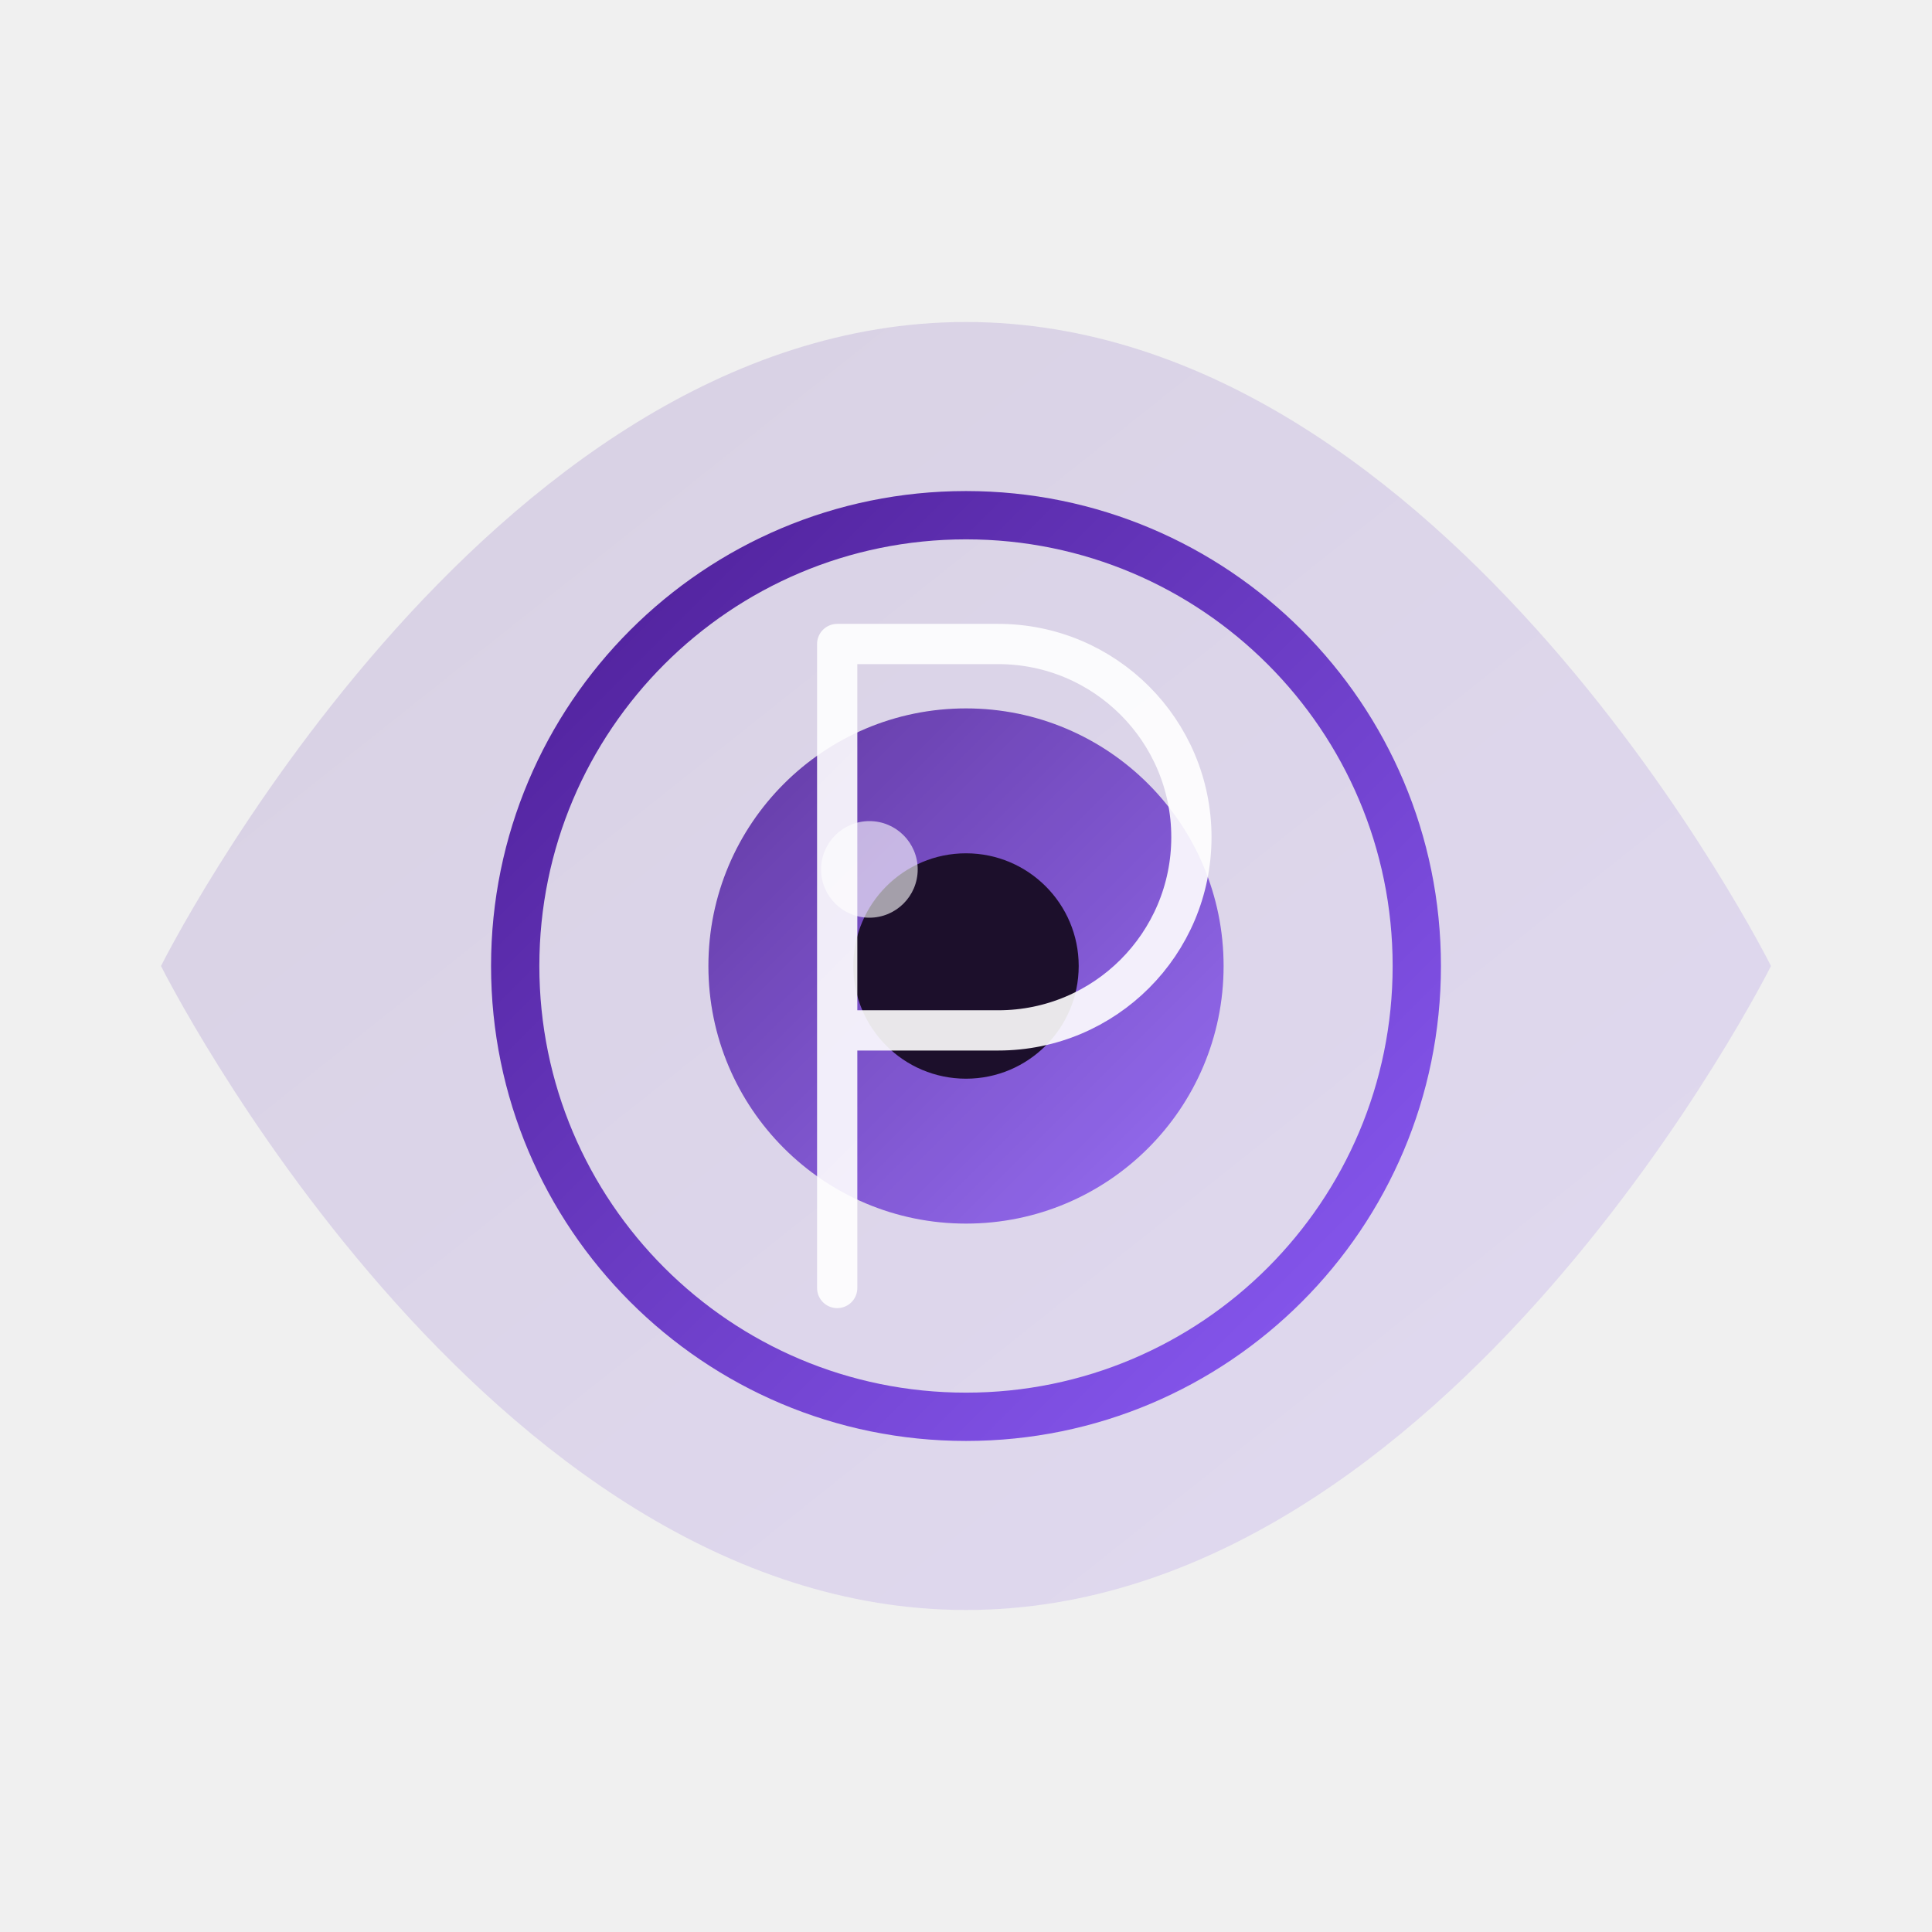
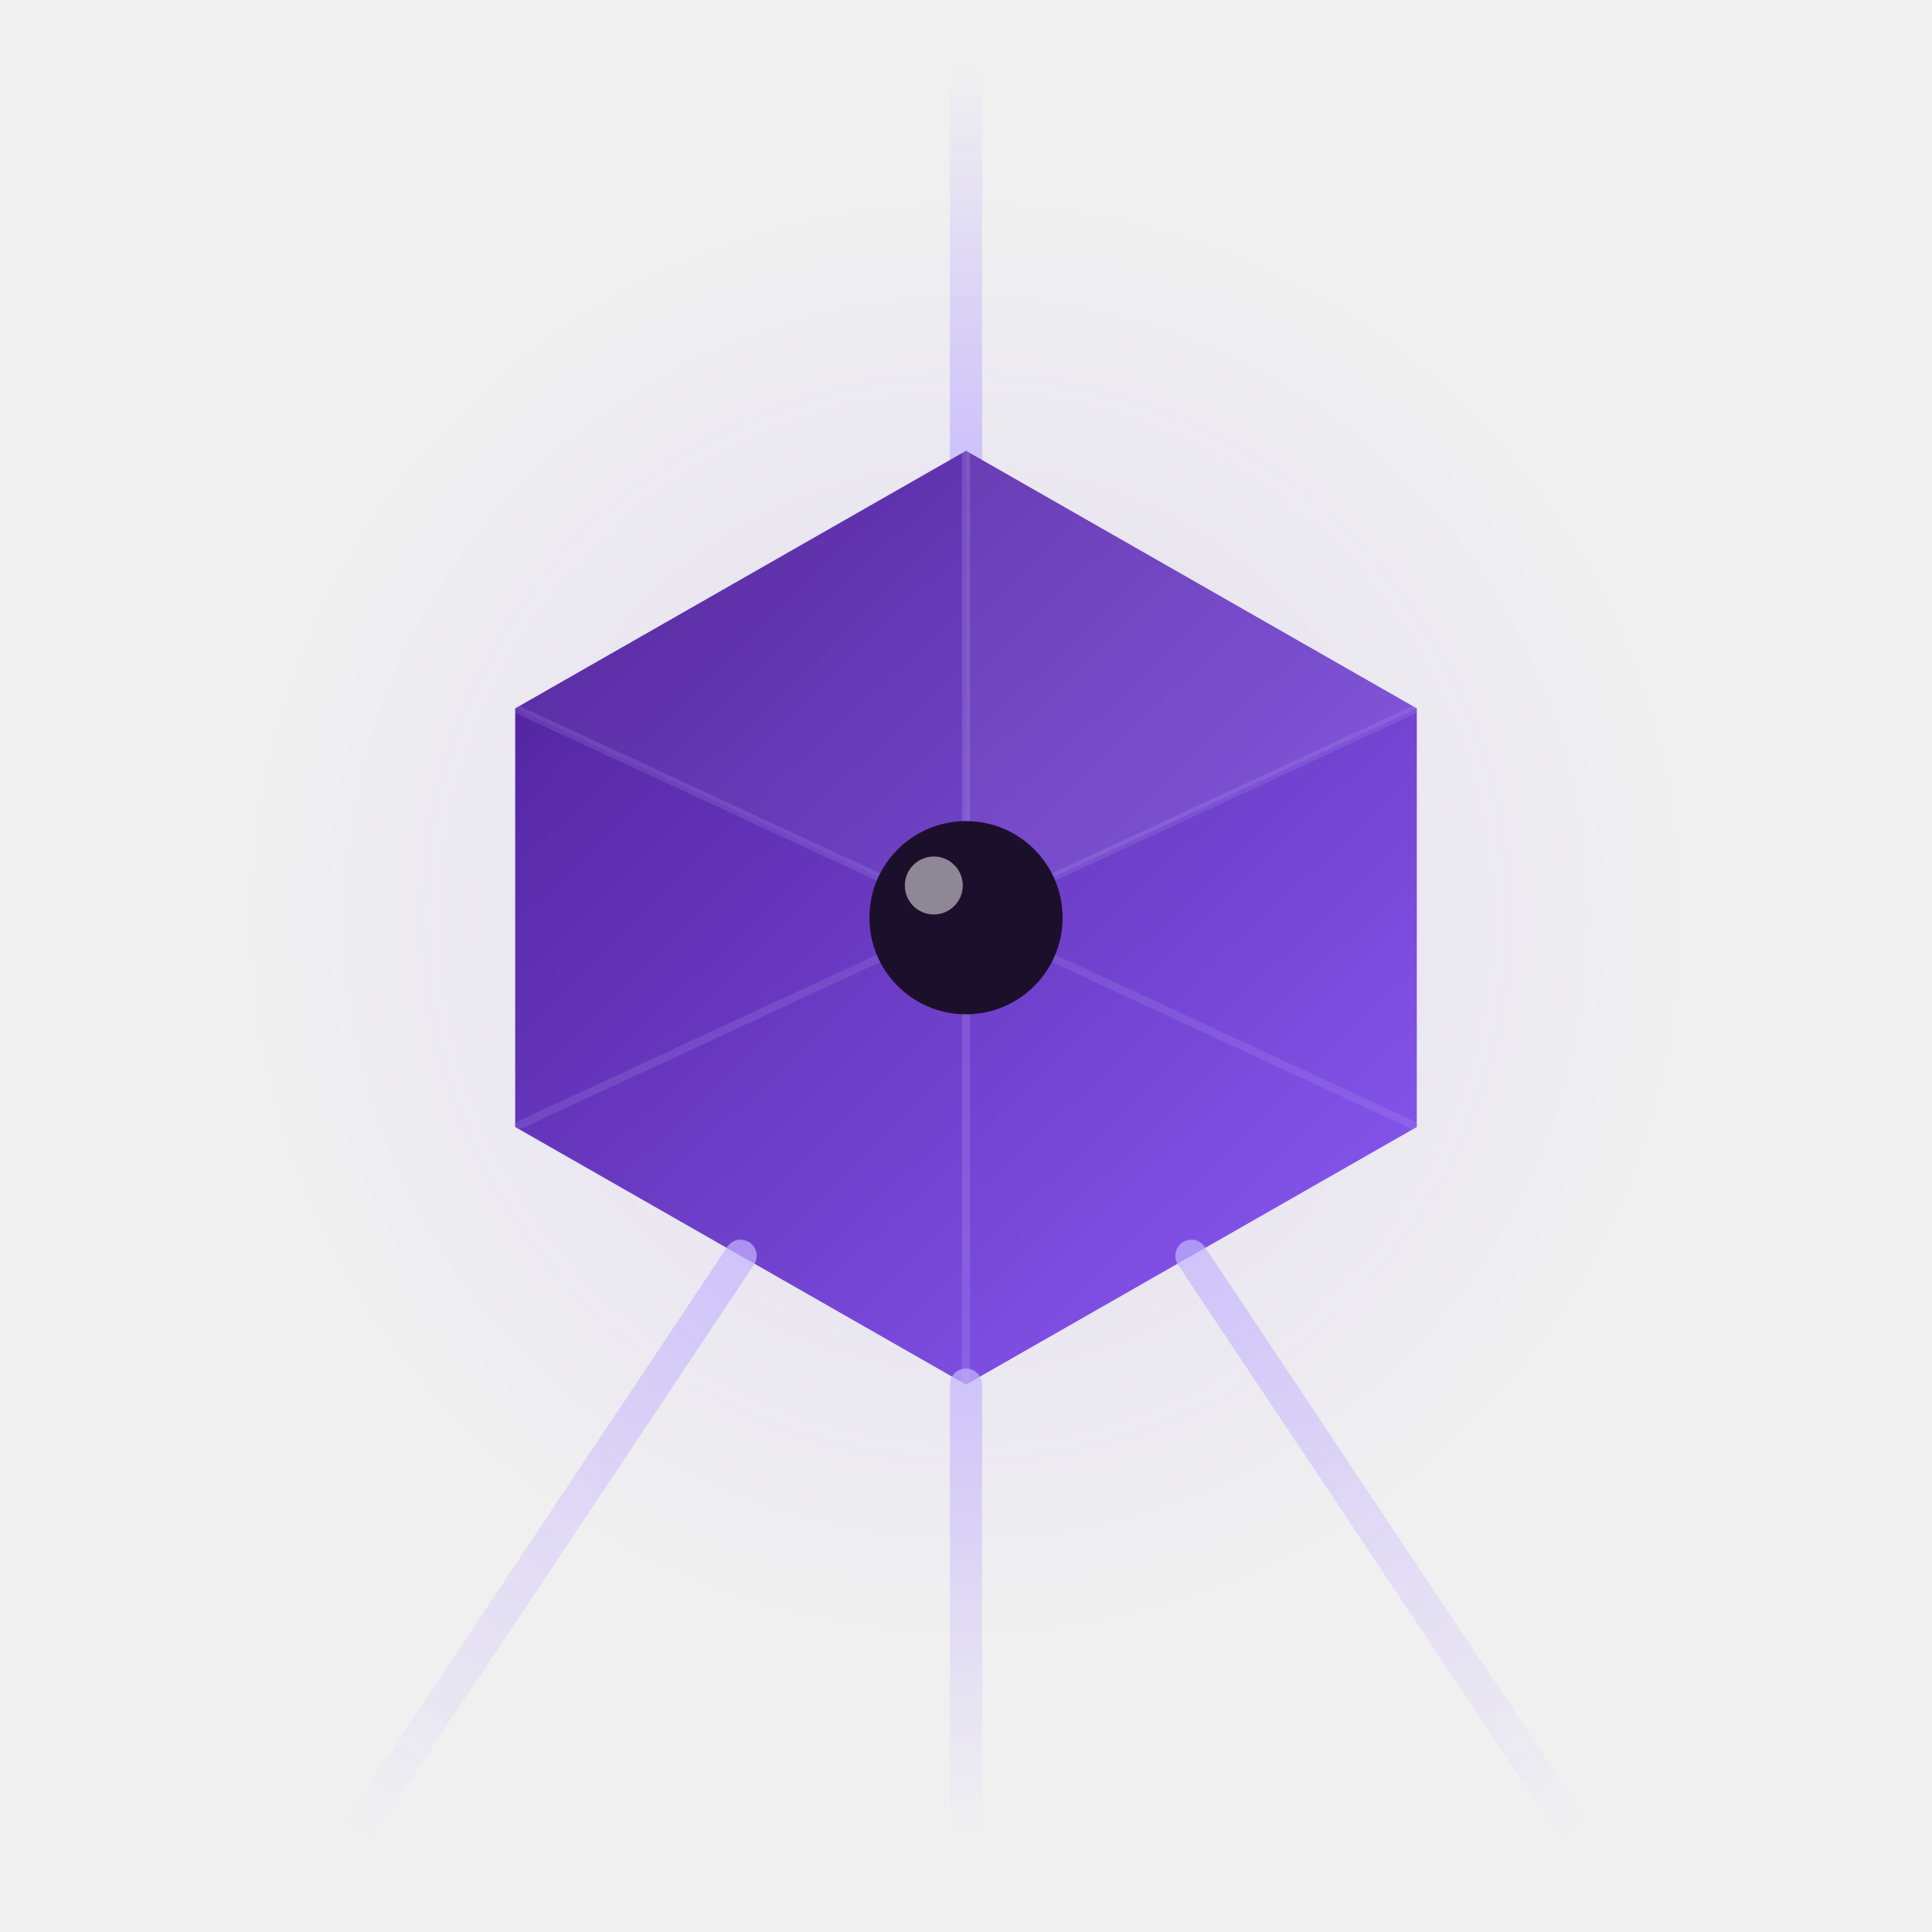
<svg xmlns="http://www.w3.org/2000/svg" viewBox="0 0 120 120" fill="none">
  <defs>
-     <linearGradient id="panoptes-grad" x1="0%" y1="0%" x2="100%" y2="100%">
-       <stop offset="0%" stop-color="#4C1D95" />
-       <stop offset="100%" stop-color="#8B5CF6" />
+     <linearGradient id="pg" x1="32" y1="28" x2="88" y2="86" gradientUnits="userSpaceOnUse">
+       <stop stop-color="#4C1D95" />
+       <stop offset="1" stop-color="#8B5CF6" />
+     </linearGradient>
+     <radialGradient id="glow" cx="60" cy="57" r="45" gradientUnits="userSpaceOnUse">
+       <stop stop-color="#8B5CF6" stop-opacity=".15" />
+       <stop offset="1" stop-color="#8B5CF6" stop-opacity="0" />
+     </radialGradient>
+     <linearGradient id="ib" x1="60" y1="4" x2="60" y2="30" gradientUnits="userSpaceOnUse">
+       <stop stop-color="#C4B5FD" stop-opacity="0" />
+       <stop offset="1" stop-color="#C4B5FD" stop-opacity=".8" />
+     </linearGradient>
+     <linearGradient id="ob-l" x1="46" y1="78" x2="22" y2="114" gradientUnits="userSpaceOnUse">
+       <stop stop-color="#C4B5FD" stop-opacity=".7" />
+       <stop offset="1" stop-color="#C4B5FD" stop-opacity="0" />
+     </linearGradient>
+     <linearGradient id="ob-c" x1="60" y1="86" x2="60" y2="114" gradientUnits="userSpaceOnUse">
+       <stop stop-color="#C4B5FD" stop-opacity=".7" />
+       <stop offset="1" stop-color="#C4B5FD" stop-opacity="0" />
+     </linearGradient>
+     <linearGradient id="ob-r" x1="74" y1="78" x2="98" y2="114" gradientUnits="userSpaceOnUse">
+       <stop stop-color="#C4B5FD" stop-opacity=".7" />
+       <stop offset="1" stop-color="#C4B5FD" stop-opacity="0" />
    </linearGradient>
  </defs>
-   <path d="M60 20C30 20 10 60 10 60s20 40 50 40 50-40 50-40S90 20 60 20z" fill="url(#panoptes-grad)" opacity="0.15" />
-   <circle cx="60" cy="60" r="28" stroke="url(#panoptes-grad)" stroke-width="3" fill="none" />
-   <circle cx="60" cy="60" r="16" fill="url(#panoptes-grad)" opacity="0.85" />
-   <circle cx="60" cy="60" r="7" fill="#1C0F2B" />
-   <circle cx="54" cy="54" r="3" fill="white" opacity="0.6" />
-   <path d="M52 40v40M52 40h10a12 12 0 010 24H52" stroke="white" stroke-width="2.5" stroke-linecap="round" fill="none" opacity="0.9" />
+   <circle cx="60" cy="57" r="45" fill="url(#glow)" />
+   <line x1="60" y1="4" x2="60" y2="30" stroke="url(#ib)" stroke-width="2" stroke-linecap="round" />
+   <path d="M60 28L88 44L88 70L60 86L32 70L32 44Z" fill="url(#pg)" />
+   <path d="M60 28L60 86" stroke="#C4B5FD" stroke-width=".5" opacity=".2" />
+   <path d="M32 44L88 70" stroke="#C4B5FD" stroke-width=".5" opacity=".15" />
+   <path d="M88 44L32 70" stroke="#C4B5FD" stroke-width=".5" opacity=".15" />
+   <path d="M60 28L88 44L60 57Z" fill="white" opacity=".08" />
+   <path d="M60 28L32 44L60 57Z" fill="white" opacity=".04" />
+   <circle cx="60" cy="57" r="6" fill="#1C0F2B" />
+   <circle cx="58" cy="55" r="1.8" fill="white" opacity=".5" />
+   <line x1="46" y1="78" x2="22" y2="114" stroke="url(#ob-l)" stroke-width="2" stroke-linecap="round" />
+   <line x1="60" y1="86" x2="60" y2="114" stroke="url(#ob-c)" stroke-width="2" stroke-linecap="round" />
+   <line x1="74" y1="78" x2="98" y2="114" stroke="url(#ob-r)" stroke-width="2" stroke-linecap="round" />
</svg>
